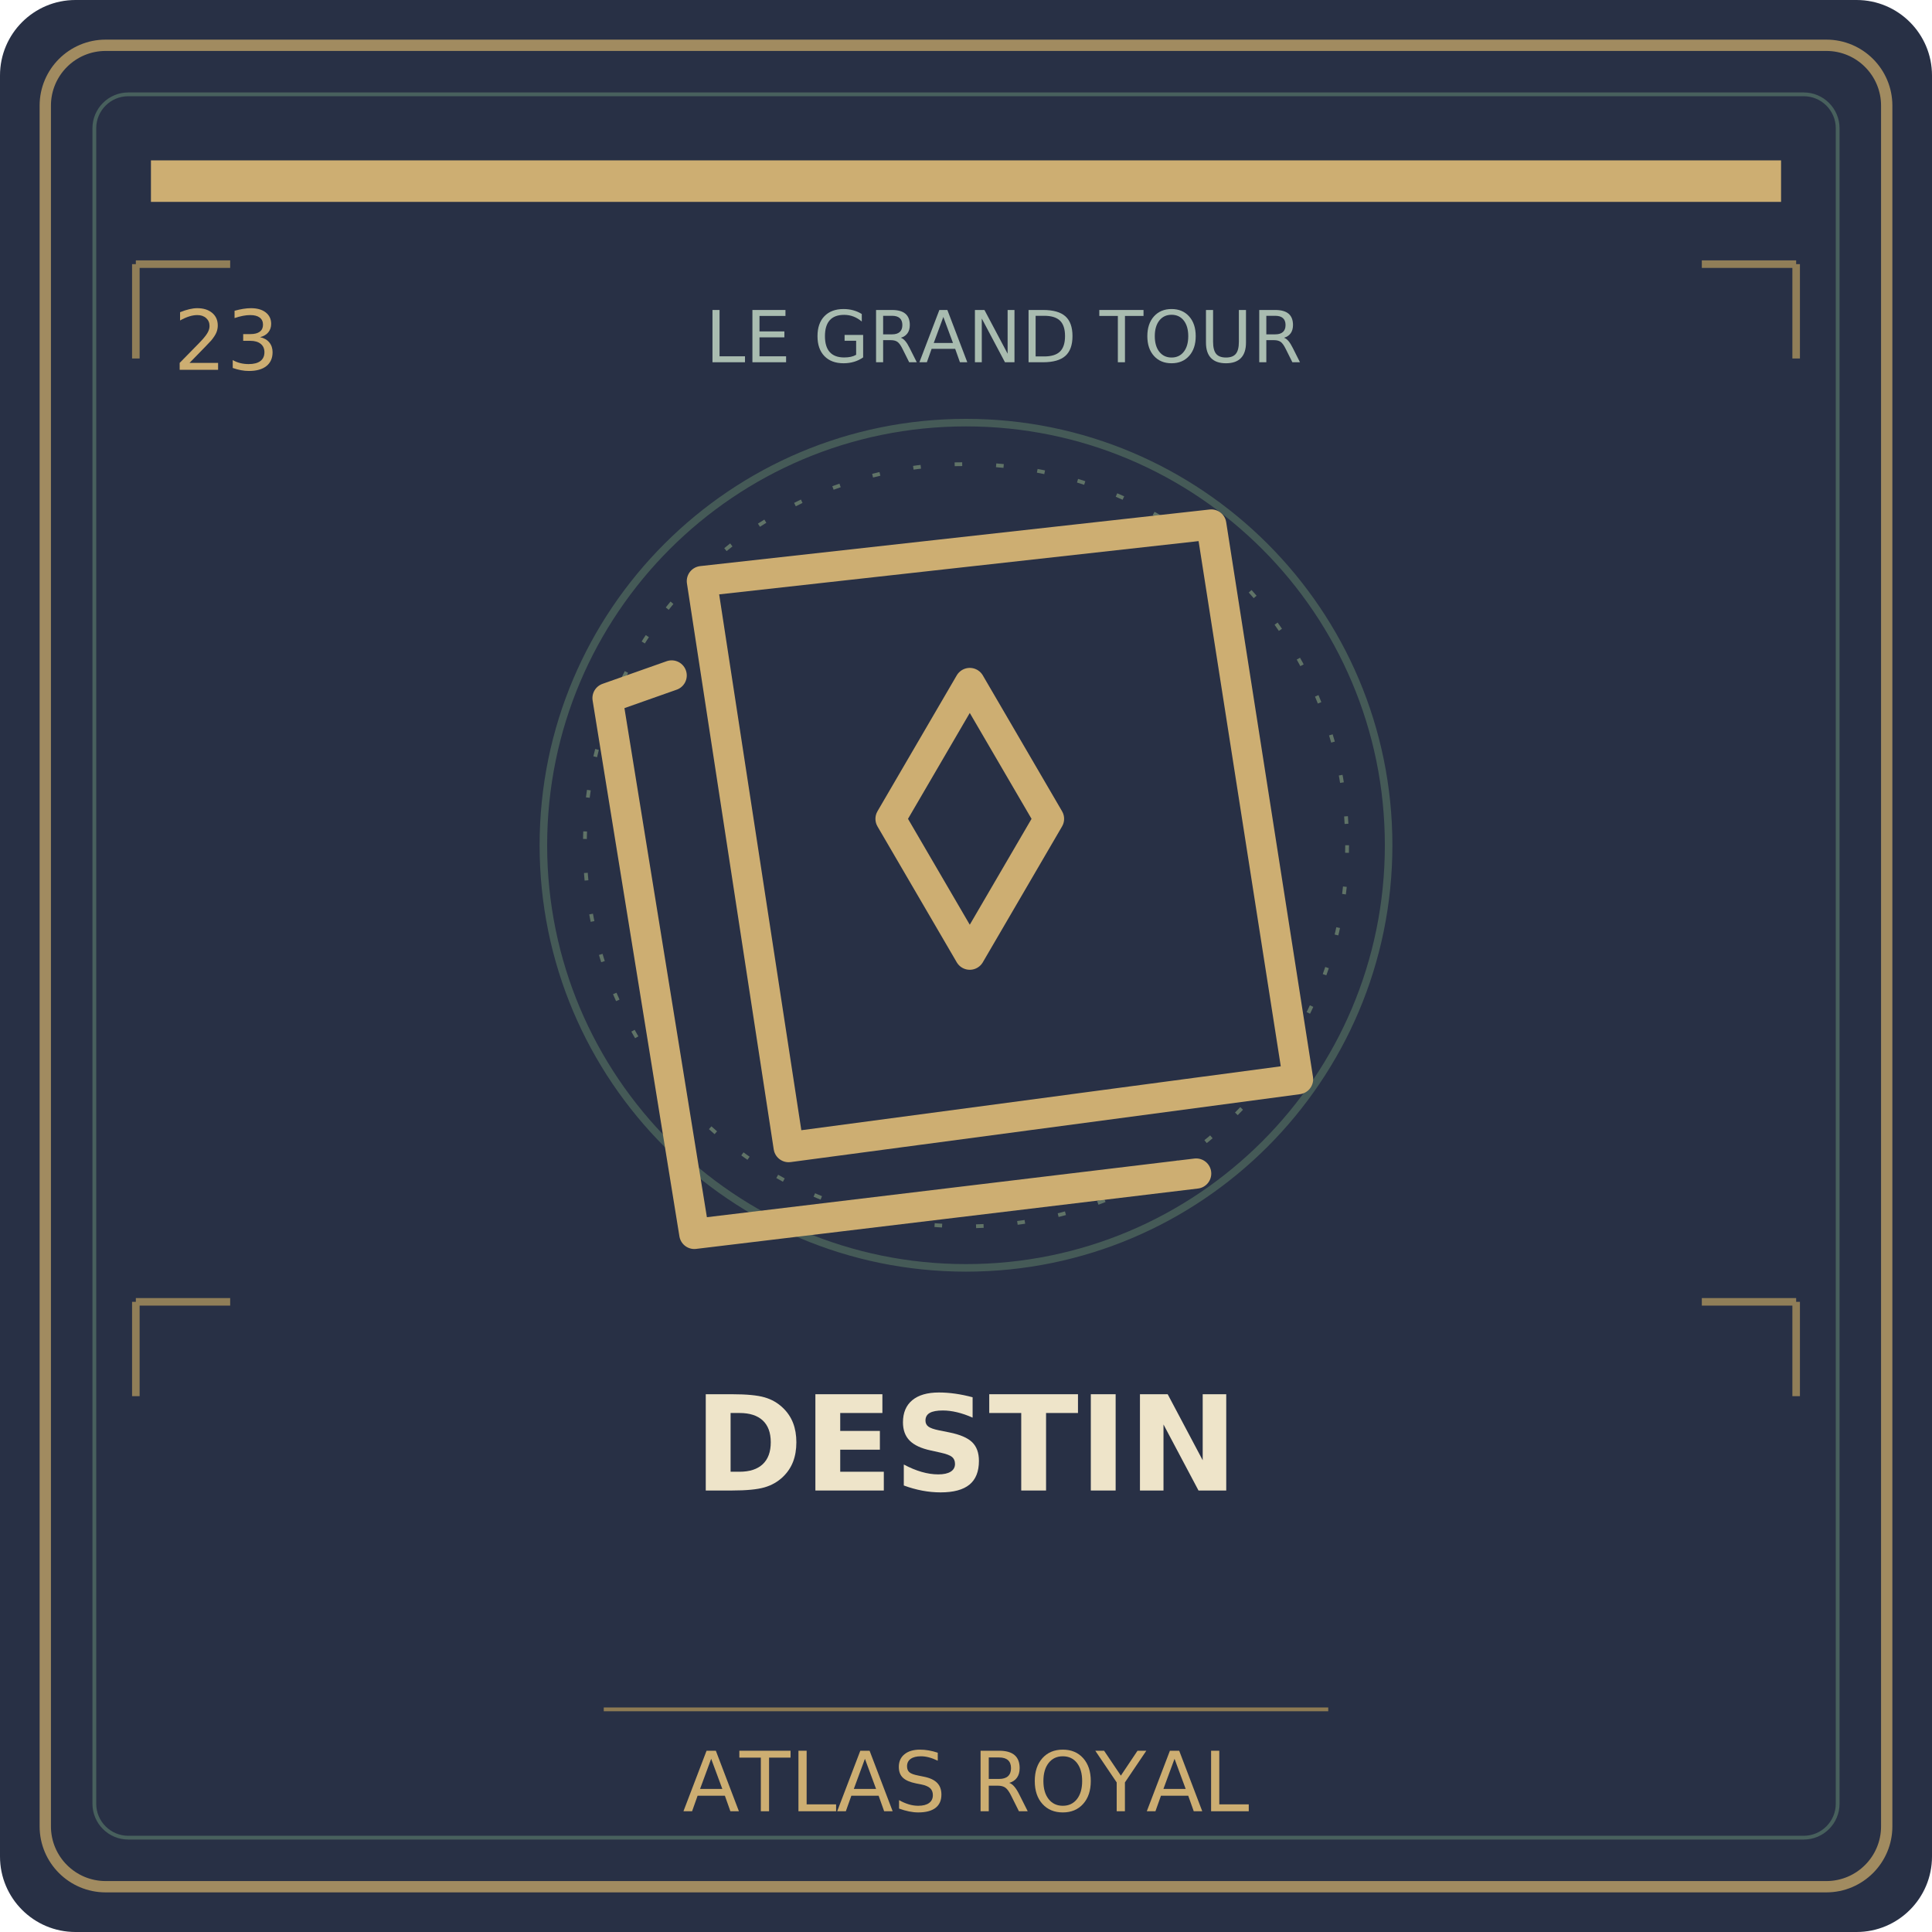
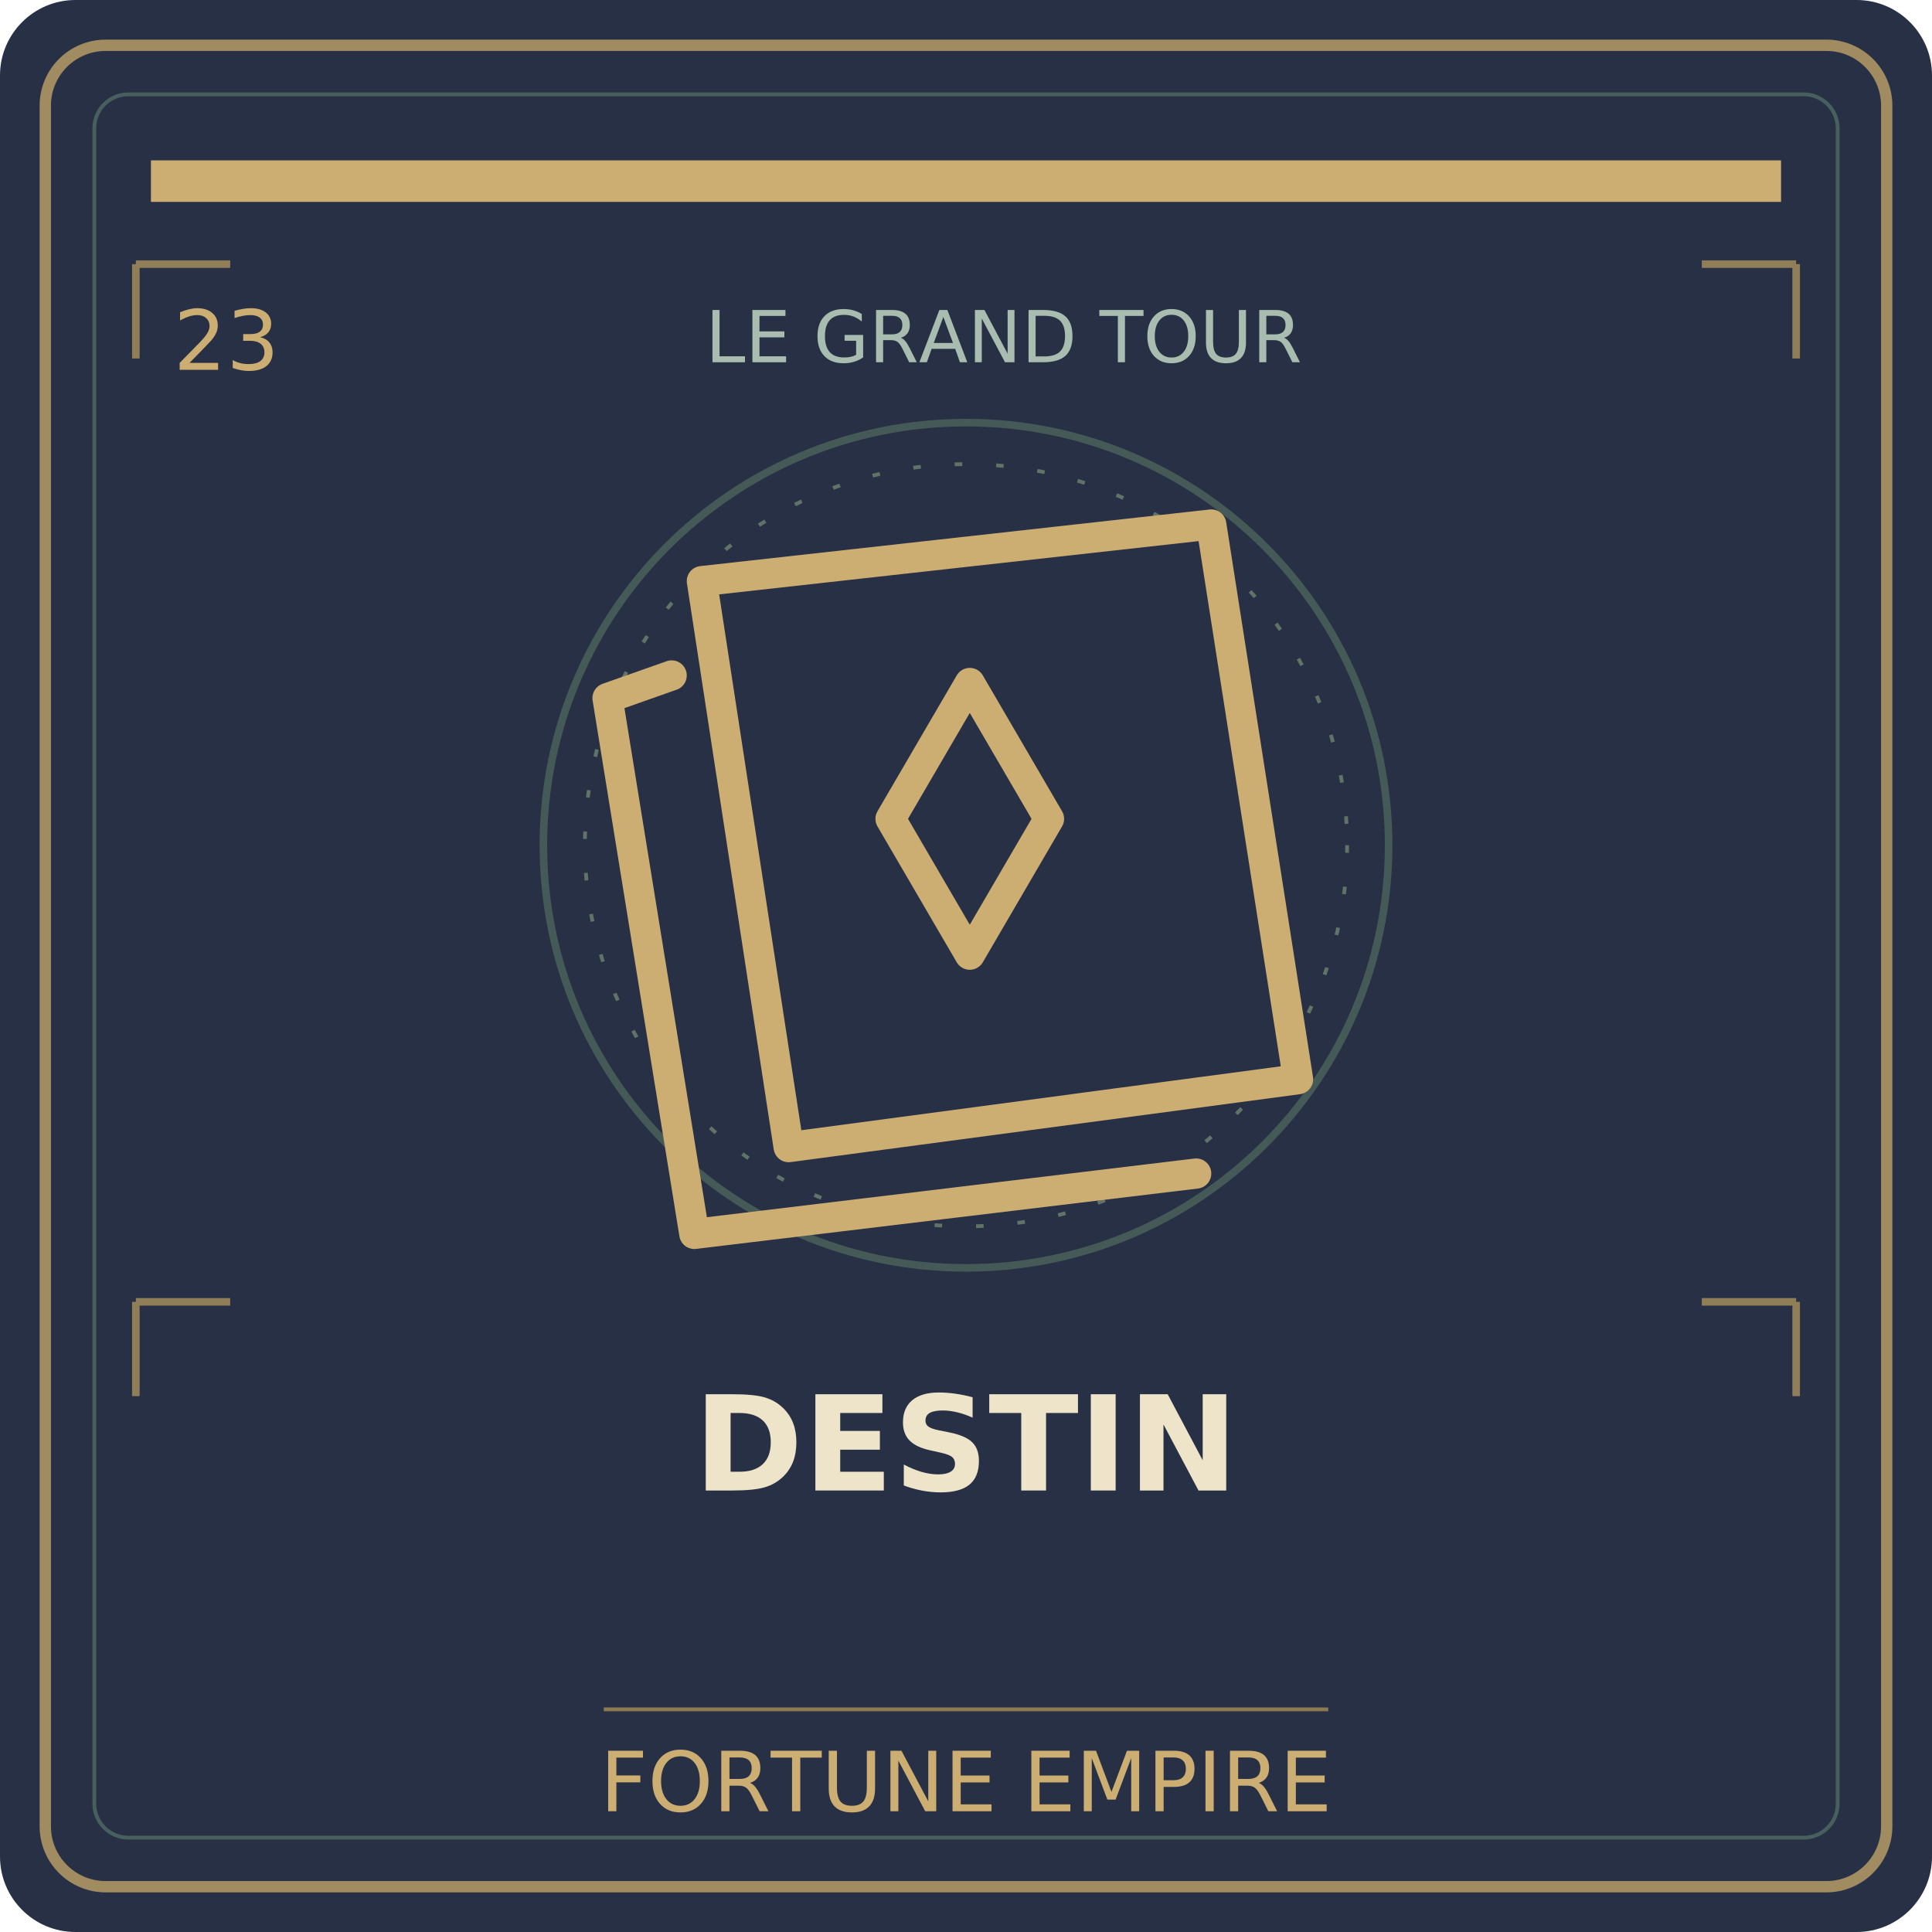
<svg xmlns="http://www.w3.org/2000/svg" width="768" height="768" viewBox="0 0 512 512" font-family="DejaVu Sans, sans-serif">
  <rect width="512" height="512" rx="20" fill="#283045" />
  <rect x="12" y="12" width="488" height="488" rx="16" fill="none" stroke="#a18b60" stroke-width="3" />
  <rect x="25" y="25" width="462" height="462" rx="9" fill="none" stroke="#48605d" />
  <path d="M40 48H472" stroke="#CDAE72" stroke-width="11" />
  <path d="M36 70h25m-25 0v25M476 70h-25m25 0v25" stroke="#907e58" stroke-width="2" fill="none" />
  <path d="M36 345h25m-25 0v25M476 345h-25m25 0v25" stroke="#907e58" stroke-width="2" fill="none" />
  <g fill="#CDAE72" aria-label="23" transform="translate(46.00293 98)">
    <path d="M393 170H1098V0H150V170Q265 289 463.5 489.5Q662 690 713 748Q810 857 848.5 932.5Q887 1008 887 1081Q887 1200 803.5 1275.0Q720 1350 586 1350Q491 1350 385.5 1317.0Q280 1284 160 1217V1421Q282 1470 388.0 1495.0Q494 1520 582 1520Q814 1520 952.0 1404.0Q1090 1288 1090 1094Q1090 1002 1055.5 919.5Q1021 837 930 725Q905 696 771.0 557.5Q637 419 393 170Z" transform="translate(0 0) scale(0.01074219 -0.01074219)" />
    <path d="M831 805Q976 774 1057.5 676.0Q1139 578 1139 434Q1139 213 987.0 92.0Q835 -29 555 -29Q461 -29 361.5 -10.5Q262 8 156 45V240Q240 191 340.0 166.0Q440 141 549 141Q739 141 838.5 216.0Q938 291 938 434Q938 566 845.5 640.5Q753 715 588 715H414V881H596Q745 881 824.0 940.5Q903 1000 903 1112Q903 1227 821.5 1288.5Q740 1350 588 1350Q505 1350 410.0 1332.0Q315 1314 201 1276V1456Q316 1488 416.5 1504.0Q517 1520 606 1520Q836 1520 970.0 1415.5Q1104 1311 1104 1133Q1104 1009 1033.0 923.5Q962 838 831 805Z" transform="translate(13.99707 0) scale(0.01074219 -0.01074219)" />
  </g>
  <g fill="#a9bcb0" aria-label="LE GRAND TOUR" transform="translate(186.9478 96)">
    <path d="M201 1493H403V170H1130V0H201Z" transform="translate(0 0) scale(0.009277344 -0.009277344)" />
    <path d="M201 1493H1145V1323H403V881H1114V711H403V170H1163V0H201Z" transform="translate(10.58545 0) scale(0.009277344 -0.009277344)" />
    <path d="M1219 213V614H889V780H1419V139Q1302 56 1161.0 13.5Q1020 -29 860 -29Q510 -29 312.5 175.5Q115 380 115 745Q115 1111 312.5 1315.5Q510 1520 860 1520Q1006 1520 1137.5 1484.0Q1269 1448 1380 1378V1163Q1268 1258 1142.0 1306.0Q1016 1354 877 1354Q603 1354 465.5 1201.0Q328 1048 328 745Q328 443 465.5 290.0Q603 137 877 137Q984 137 1068.0 155.5Q1152 174 1219 213Z" transform="translate(28.62988 0) scale(0.009277344 -0.009277344)" />
    <path d="M909 700Q974 678 1035.5 606.0Q1097 534 1159 408L1364 0H1147L956 383Q882 533 812.5 582.0Q743 631 623 631H403V0H201V1493H657Q913 1493 1039.0 1386.0Q1165 1279 1165 1063Q1165 922 1099.5 829.0Q1034 736 909 700ZM403 1327V797H657Q803 797 877.5 864.5Q952 932 952 1063Q952 1194 877.5 1260.5Q803 1327 657 1327Z" transform="translate(43.35303 0) scale(0.009277344 -0.009277344)" />
    <path d="M700 1294 426 551H975ZM586 1493H815L1384 0H1174L1038 383H365L229 0H16Z" transform="translate(56.55469 0) scale(0.009277344 -0.009277344)" />
    <path d="M201 1493H473L1135 244V1493H1331V0H1059L397 1249V0H201Z" transform="translate(69.55225 0) scale(0.009277344 -0.009277344)" />
    <path d="M403 1327V166H647Q956 166 1099.5 306.0Q1243 446 1243 748Q1243 1048 1099.5 1187.5Q956 1327 647 1327ZM201 1493H616Q1050 1493 1253.0 1312.5Q1456 1132 1456 748Q1456 362 1252.0 181.0Q1048 0 616 0H201Z" transform="translate(83.76514 0) scale(0.009277344 -0.009277344)" />
    <path d="M-6 1493H1257V1323H727V0H524V1323H-6Z" transform="translate(104.4351 0) scale(0.009277344 -0.009277344)" />
    <path d="M807 1356Q587 1356 457.5 1192.0Q328 1028 328 745Q328 463 457.5 299.0Q587 135 807 135Q1027 135 1155.5 299.0Q1284 463 1284 745Q1284 1028 1155.5 1192.0Q1027 1356 807 1356ZM807 1520Q1121 1520 1309.0 1309.5Q1497 1099 1497 745Q1497 392 1309.0 181.5Q1121 -29 807 -29Q492 -29 303.5 181.0Q115 391 115 745Q115 1099 303.5 1309.5Q492 1520 807 1520Z" transform="translate(116.041 0) scale(0.009277344 -0.009277344)" />
    <path d="M178 1493H381V586Q381 346 468.0 240.5Q555 135 750 135Q944 135 1031.0 240.5Q1118 346 1118 586V1493H1321V561Q1321 269 1176.5 120.0Q1032 -29 750 -29Q467 -29 322.5 120.0Q178 269 178 561Z" transform="translate(130.9961 0) scale(0.009277344 -0.009277344)" />
    <path d="M909 700Q974 678 1035.5 606.0Q1097 534 1159 408L1364 0H1147L956 383Q882 533 812.5 582.0Q743 631 623 631H403V0H201V1493H657Q913 1493 1039.0 1386.0Q1165 1279 1165 1063Q1165 922 1099.5 829.0Q1034 736 909 700ZM403 1327V797H657Q803 797 877.5 864.5Q952 932 952 1063Q952 1194 877.5 1260.5Q803 1327 657 1327Z" transform="translate(144.9028 0) scale(0.009277344 -0.009277344)" />
  </g>
  <circle cx="256" cy="224" r="112" fill="none" stroke="#455a57" stroke-width="2" />
  <circle cx="256" cy="224" r="101" fill="none" stroke="#607367" stroke-width="1" stroke-dasharray="2 9" />
  <path d="M186 154L321 139L344 286L209 304Z M178 179L161 185L184 327L317 311 M257 181L278 217L257 253L236 217Z" stroke="#CDAE72" stroke-width="8" stroke-linecap="round" stroke-linejoin="round" fill="none" />
  <g fill="#eee4c9" aria-label="DESTIN" transform="translate(183.821 395)">
    <path d="M573 1202V291H711Q947 291 1071.5 408.0Q1196 525 1196 748Q1196 970 1072.0 1086.0Q948 1202 711 1202ZM188 1493H594Q934 1493 1100.5 1444.5Q1267 1396 1386 1280Q1491 1179 1542.0 1047.0Q1593 915 1593 748Q1593 579 1542.0 446.5Q1491 314 1386 213Q1266 97 1098.0 48.5Q930 0 594 0H188Z" transform="translate(0 0) scale(0.01708984 -0.01708984)" />
    <path d="M188 1493H1227V1202H573V924H1188V633H573V291H1249V0H188Z" transform="translate(29.05273 0) scale(0.01708984 -0.01708984)" />
    <path d="M1227 1446V1130Q1104 1185 987.0 1213.0Q870 1241 766 1241Q628 1241 562.0 1203.0Q496 1165 496 1085Q496 1025 540.5 991.5Q585 958 702 934L866 901Q1115 851 1220.0 749.0Q1325 647 1325 459Q1325 212 1178.5 91.5Q1032 -29 731 -29Q589 -29 446.0 -2.0Q303 25 160 78V403Q303 327 436.5 288.5Q570 250 694 250Q820 250 887.0 292.0Q954 334 954 412Q954 482 908.5 520.0Q863 558 727 588L578 621Q354 669 250.5 774.0Q147 879 147 1057Q147 1280 291.0 1400.0Q435 1520 705 1520Q828 1520 958.0 1501.5Q1088 1483 1227 1446Z" transform="translate(52.96143 0) scale(0.01708984 -0.01708984)" />
    <path d="M10 1493H1386V1202H891V0H506V1202H10Z" transform="translate(78.16895 0) scale(0.01708984 -0.01708984)" />
    <path d="M188 1493H573V0H188Z" transform="translate(102.0435 0) scale(0.01708984 -0.01708984)" />
    <path d="M188 1493H618L1161 469V1493H1526V0H1096L553 1024V0H188Z" transform="translate(115.0659 0) scale(0.01708984 -0.01708984)" />
  </g>
  <path d="M160 453H352" stroke="#8d7a53" />
-   <g fill="#CDAE72" aria-label="ATLAS ROYAL" transform="translate(180.9497 480)">
-     <path d="M700 1294 426 551H975ZM586 1493H815L1384 0H1174L1038 383H365L229 0H16Z" transform="translate(0 0) scale(0.01074219 -0.01074219)" />
-     <path d="M-6 1493H1257V1323H727V0H524V1323H-6Z" transform="translate(15.0498 0) scale(0.01074219 -0.01074219)" />
-     <path d="M201 1493H403V170H1130V0H201Z" transform="translate(28.48828 0) scale(0.01074219 -0.01074219)" />
-     <path d="M700 1294 426 551H975ZM586 1493H815L1384 0H1174L1038 383H365L229 0H16Z" transform="translate(40.74512 0) scale(0.01074219 -0.01074219)" />
-     <path d="M1096 1444V1247Q981 1302 879.0 1329.0Q777 1356 682 1356Q517 1356 427.5 1292.0Q338 1228 338 1110Q338 1011 397.5 960.5Q457 910 623 879L745 854Q971 811 1078.5 702.5Q1186 594 1186 412Q1186 195 1040.5 83.0Q895 -29 614 -29Q508 -29 388.5 -5.0Q269 19 141 66V274Q264 205 382.0 170.0Q500 135 614 135Q787 135 881.0 203.0Q975 271 975 397Q975 507 907.5 569.0Q840 631 686 662L563 686Q337 731 236.0 827.0Q135 923 135 1094Q135 1292 274.5 1406.0Q414 1520 659 1520Q764 1520 873.0 1501.0Q982 1482 1096 1444Z" transform="translate(55.79492 0) scale(0.01074219 -0.01074219)" />
-     <path d="M909 700Q974 678 1035.5 606.0Q1097 534 1159 408L1364 0H1147L956 383Q882 533 812.5 582.0Q743 631 623 631H403V0H201V1493H657Q913 1493 1039.0 1386.0Q1165 1279 1165 1063Q1165 922 1099.5 829.0Q1034 736 909 700ZM403 1327V797H657Q803 797 877.5 864.5Q952 932 952 1063Q952 1194 877.5 1260.5Q803 1327 657 1327Z" transform="translate(76.75293 0) scale(0.01074219 -0.01074219)" />
-     <path d="M807 1356Q587 1356 457.5 1192.0Q328 1028 328 745Q328 463 457.5 299.0Q587 135 807 135Q1027 135 1155.5 299.0Q1284 463 1284 745Q1284 1028 1155.5 1192.0Q1027 1356 807 1356ZM807 1520Q1121 1520 1309.0 1309.5Q1497 1099 1497 745Q1497 392 1309.0 181.5Q1121 -29 807 -29Q492 -29 303.5 181.0Q115 391 115 745Q115 1099 303.5 1309.5Q492 1520 807 1520Z" transform="translate(92.03906 0) scale(0.01074219 -0.01074219)" />
-     <path d="M-4 1493H213L627 879L1038 1493H1255L727 711V0H524V711Z" transform="translate(109.3555 0) scale(0.01074219 -0.01074219)" />
-     <path d="M700 1294 426 551H975ZM586 1493H815L1384 0H1174L1038 383H365L229 0H16Z" transform="translate(122.7939 0) scale(0.01074219 -0.01074219)" />
-     <path d="M201 1493H403V170H1130V0H201Z" transform="translate(137.8438 0) scale(0.01074219 -0.01074219)" />
+   <g fill="#CDAE72" aria-label="FORTUNE EMPIRE" transform="translate(159.0142 480)">
+     <path d="M201 1493H1059V1323H403V883H995V713H403V0H201Z" transform="translate(0 0) scale(0.01074219 -0.01074219)" />
+     <path d="M807 1356Q587 1356 457.5 1192.0Q328 1028 328 745Q328 463 457.5 299.0Q587 135 807 135Q1027 135 1155.5 299.0Q1284 463 1284 745Q1284 1028 1155.5 1192.0Q1027 1356 807 1356ZM807 1520Q1121 1520 1309.0 1309.5Q1497 1099 1497 745Q1497 392 1309.0 181.5Q1121 -29 807 -29Q492 -29 303.5 181.0Q115 391 115 745Q115 1099 303.5 1309.5Q492 1520 807 1520Z" transform="translate(12.6543 0) scale(0.01074219 -0.01074219)" />
+     <path d="M909 700Q974 678 1035.5 606.0Q1097 534 1159 408L1364 0H1147L956 383Q882 533 812.5 582.0Q743 631 623 631H403V0H201V1493H657Q913 1493 1039.0 1386.0Q1165 1279 1165 1063Q1165 922 1099.5 829.0Q1034 736 909 700ZM403 1327V797H657Q803 797 877.5 864.5Q952 932 952 1063Q952 1194 877.5 1260.5Q803 1327 657 1327Z" transform="translate(29.9707 0) scale(0.01074219 -0.01074219)" />
+     <path d="M-6 1493H1257V1323H727V0H524V1323H-6Z" transform="translate(45.25684 0) scale(0.01074219 -0.01074219)" />
+     <path d="M178 1493H381V586Q381 346 468.0 240.5Q555 135 750 135Q944 135 1031.0 240.5Q1118 346 1118 586V1493H1321V561Q1321 269 1176.5 120.0Q1032 -29 750 -29Q467 -29 322.5 120.0Q178 269 178 561Z" transform="translate(58.69531 0) scale(0.01074219 -0.01074219)" />
+     <path d="M201 1493H473L1135 244V1493H1331V0H1059L397 1249V0H201Z" transform="translate(74.79785 0) scale(0.01074219 -0.01074219)" />
+     <path d="M201 1493H1145V1323H403V881H1114V711H403V170H1163V0H201Z" transform="translate(91.25488 0) scale(0.01074219 -0.01074219)" />
+     <path d="M201 1493H1145V1323H403V881H1114V711H403V170H1163V0H201Z" transform="translate(112.1484 0) scale(0.01074219 -0.01074219)" />
+     <path d="M201 1493H502L883 477L1266 1493H1567V0H1370V1311L985 287H782L397 1311V0H201Z" transform="translate(126.0488 0) scale(0.01074219 -0.01074219)" />
+     <path d="M403 1327V766H657Q798 766 875.0 839.0Q952 912 952 1047Q952 1181 875.0 1254.0Q798 1327 657 1327ZM201 1493H657Q908 1493 1036.5 1379.5Q1165 1266 1165 1047Q1165 826 1036.5 713.0Q908 600 657 600H403V0H201Z" transform="translate(145.0303 0) scale(0.01074219 -0.01074219)" />
+     <path d="M201 1493H403V0H201Z" transform="translate(158.2969 0) scale(0.01074219 -0.01074219)" />
+     <path d="M909 700Q974 678 1035.5 606.0Q1097 534 1159 408L1364 0H1147L956 383Q882 533 812.5 582.0Q743 631 623 631H403V0H201V1493H657Q913 1493 1039.0 1386.0Q1165 1279 1165 1063Q1165 922 1099.5 829.0Q1034 736 909 700ZM403 1327V797H657Q803 797 877.5 864.5Q952 932 952 1063Q952 1194 877.5 1260.5Q803 1327 657 1327Z" transform="translate(164.7852 0) scale(0.01074219 -0.01074219)" />
+     <path d="M201 1493H1145V1323H403V881H1114V711H403V170H1163V0H201Z" transform="translate(180.0713 0) scale(0.01074219 -0.01074219)" />
  </g>
</svg>
